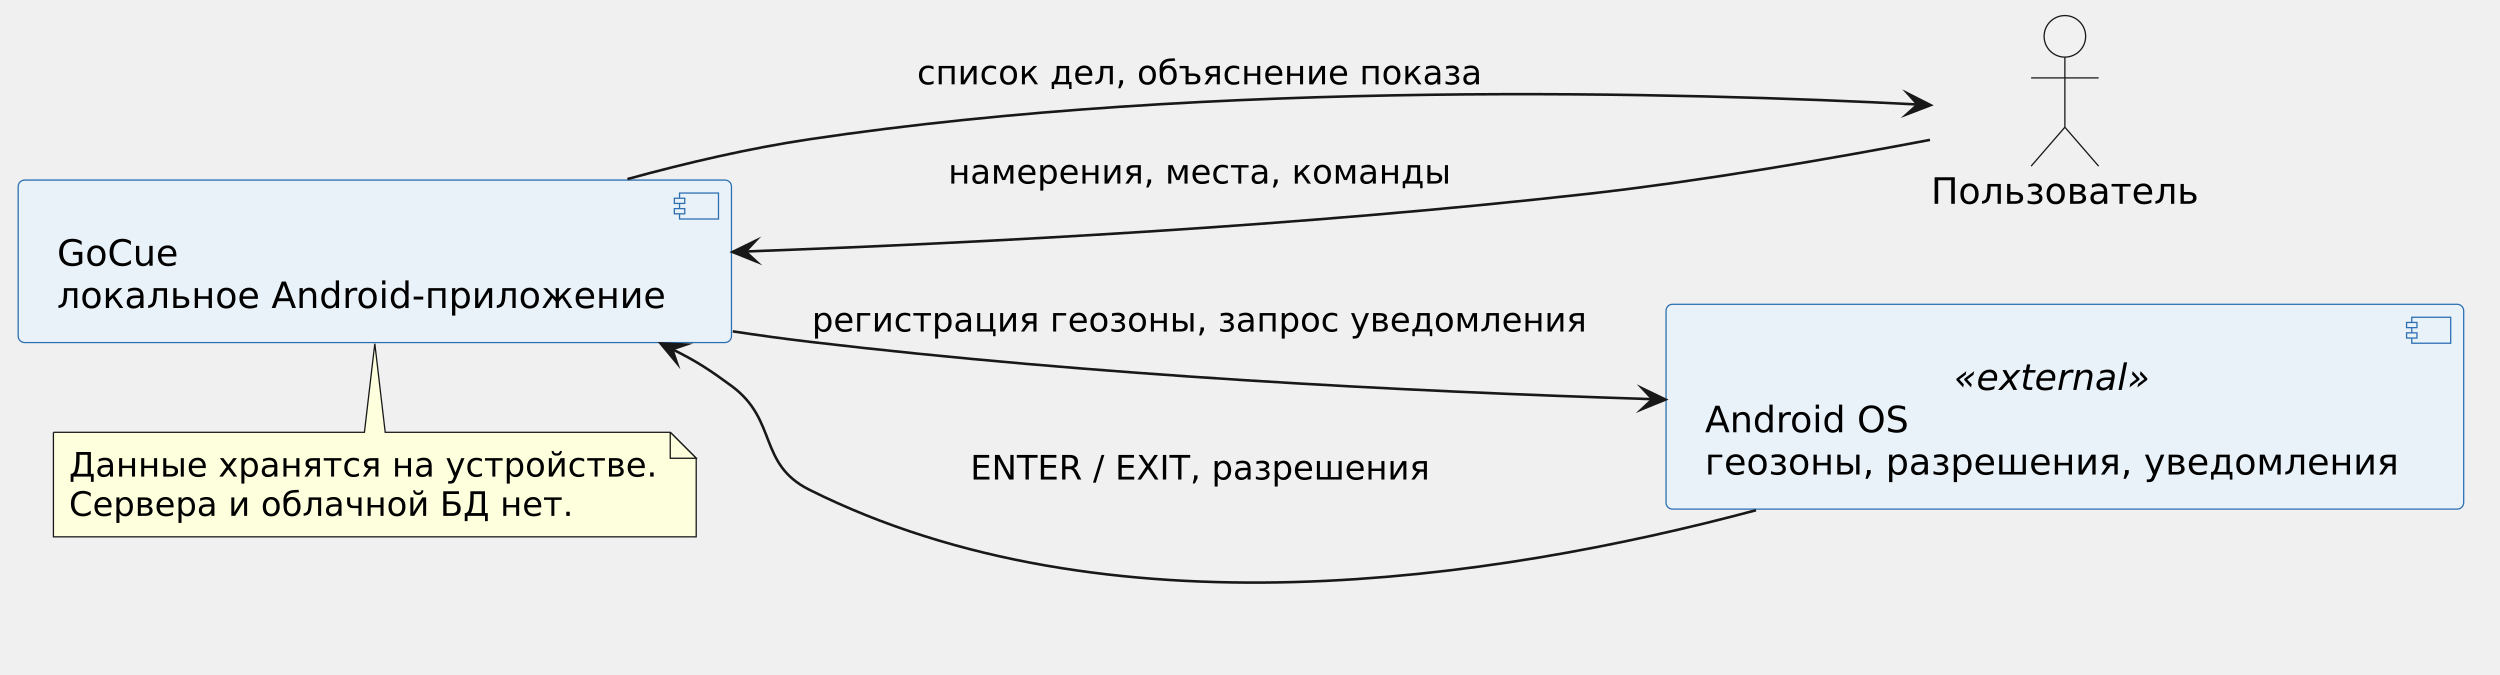
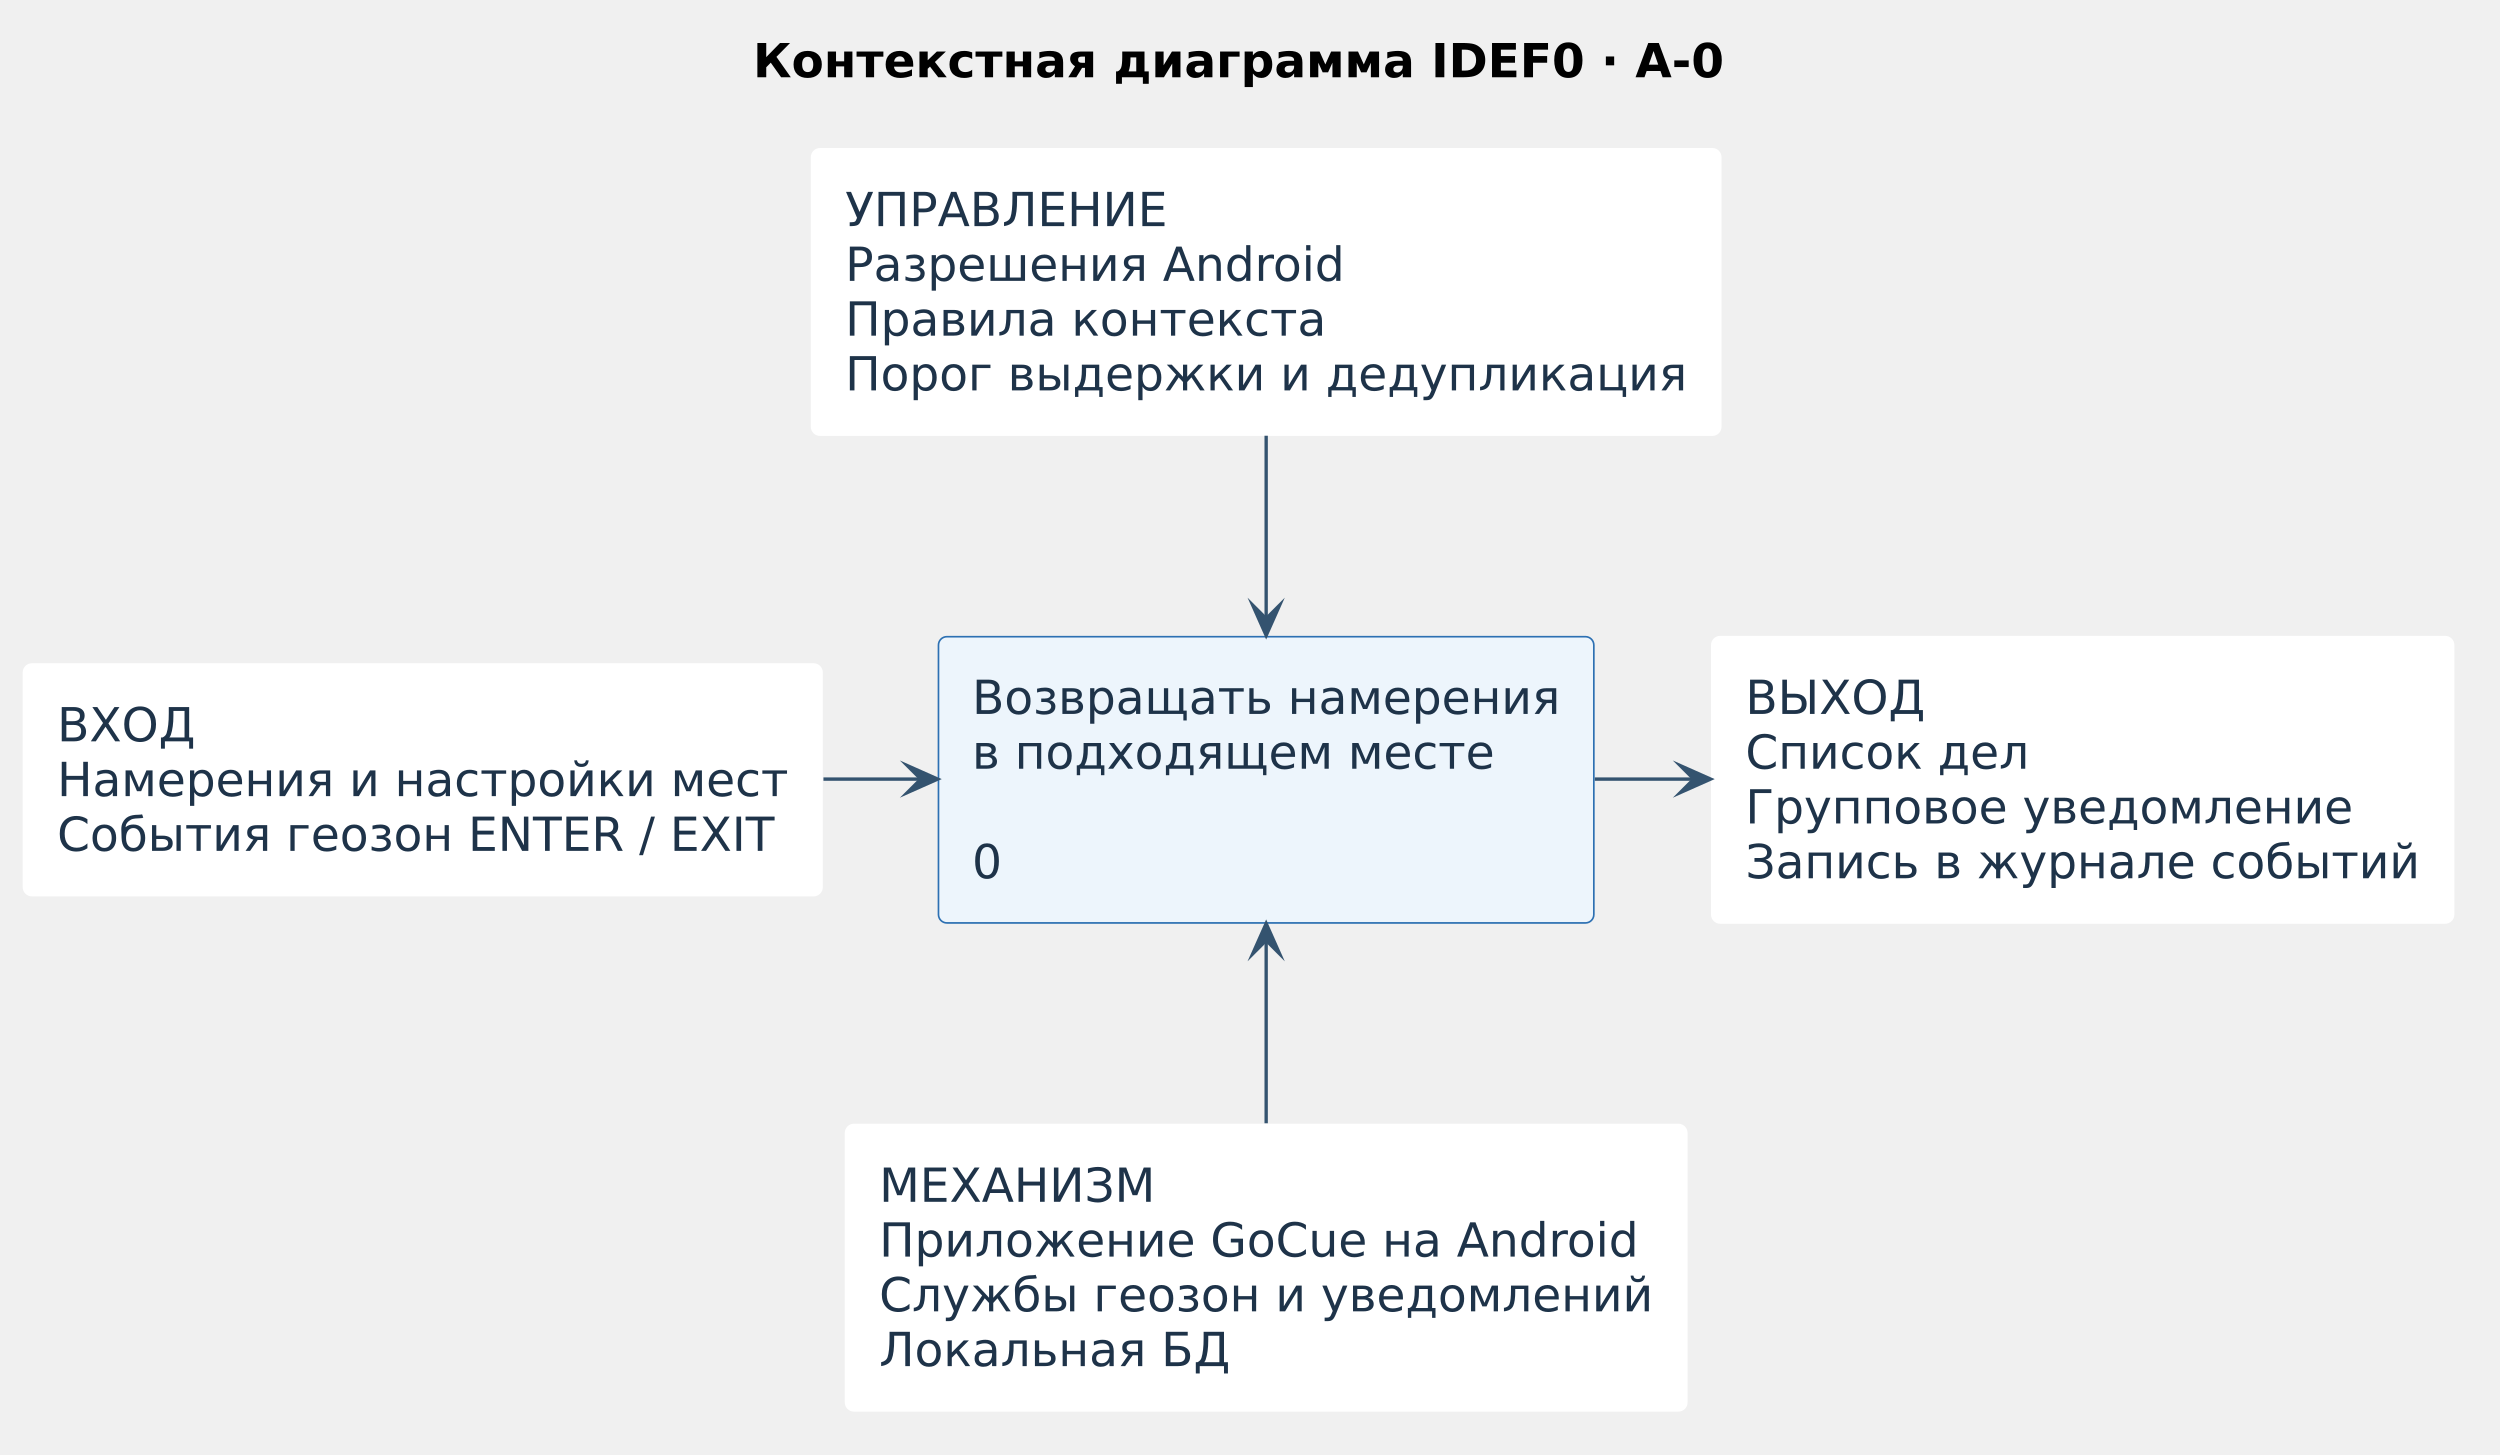
- <svg xmlns="http://www.w3.org/2000/svg" version="1.1" data-diagram-type="DESCRIPTION" style="width:963px;height:260px;background:#FFFFFF;" width="963px" height="260px" viewBox="0 0 963 260" zoomAndPan="magnify" preserveAspectRatio="none" contentStyleType="text/css">
+ <svg xmlns="http://www.w3.org/2000/svg" version="1.1" data-diagram-type="DESCRIPTION" style="width:744px;height:433px;background:#FFFFFF;" width="744px" height="433px" viewBox="0 0 744 433" zoomAndPan="magnify" preserveAspectRatio="none" contentStyleType="text/css">
  <defs />
  <g font-family="sans-serif" lengthAdjust="spacing">
-     <g class="entity" data-qualified-name="User" id="ent0001" data-source-line="11">
-       <ellipse cx="795.39" cy="14" rx="8" ry="8" fill="#F1F1F1" style="stroke:#181818;stroke-width:0.5;" />
-       <path d="M795.39,22 L795.39,49 M782.39,30 L808.39,30 M795.39,49 L782.39,64 M795.39,49 L808.39,64" style="stroke:#181818;stroke-width:0.5;" fill="none" />
-       <text x="743.84" y="78.495" fill="#000" font-size="14" textLength="103.1" font-family="'DejaVu Sans'">Пользователь</text>
+     <g class="title" data-source-line="1">
+       <text x="224.115" y="22.995" fill="#000" font-size="14" textLength="288.948" font-weight="700" font-family="DejaVu Sans">Контекстная диаграмма IDEF0 · A-0</text>
    </g>
-     <g class="entity" data-qualified-name="App" id="ent0002" data-source-line="12">
-       <rect x="7" y="69.36" width="274.76" height="62.594" fill="#EAF2F9" style="stroke:#2D70B2;stroke-width:0.5;" rx="2.5" ry="2.5" />
-       <rect x="261.76" y="74.36" width="15" height="10" fill="#EAF2F9" style="stroke:#2D70B2;stroke-width:0.5;" />
-       <rect x="259.76" y="76.36" width="4" height="2" fill="#EAF2F9" style="stroke:#2D70B2;stroke-width:0.5;" />
-       <rect x="259.76" y="80.36" width="4" height="2" fill="#EAF2F9" style="stroke:#2D70B2;stroke-width:0.5;" />
-       <text x="22" y="102.355" fill="#000" font-size="14" textLength="46.676" font-family="'DejaVu Sans'">GoCue</text>
-       <text x="22" y="118.652" fill="#000" font-size="14" textLength="234.76" font-family="'DejaVu Sans'">локальное Android-приложение</text>
+     <g class="entity" data-qualified-name="C" id="ent0001" data-source-line="12">
+       <rect x="241.54" y="44.297" width="270.544" height="85.188" fill="#FFF" style="stroke:#FFF;stroke-width:0.5;" rx="2.5" ry="2.5" />
+       <text x="251.54" y="67.292" fill="#1E3349" font-size="14" textLength="95.901" font-family="DejaVu Sans">УПРАВЛЕНИЕ</text>
+       <text x="251.54" y="83.589" fill="#1E3349" font-size="14" textLength="148.948" font-family="DejaVu Sans">Разрешения Android</text>
+       <text x="251.54" y="99.886" fill="#1E3349" font-size="14" textLength="143.151" font-family="DejaVu Sans">Правила контекста</text>
+       <text x="251.54" y="116.183" fill="#1E3349" font-size="14" textLength="250.544" font-family="DejaVu Sans">Порог выдержки и дедупликация</text>
    </g>
-     <g class="entity" data-qualified-name="OS" id="ent0003" data-source-line="13">
-       <rect x="641.76" y="117.21" width="307.251" height="78.891" fill="#EAF2F9" style="stroke:#2D70B2;stroke-width:0.5;" rx="2.5" ry="2.5" />
-       <rect x="929.011" y="122.21" width="15" height="10" fill="#EAF2F9" style="stroke:#2D70B2;stroke-width:0.5;" />
-       <rect x="927.011" y="124.21" width="4" height="2" fill="#EAF2F9" style="stroke:#2D70B2;stroke-width:0.5;" />
-       <rect x="927.011" y="128.21" width="4" height="2" fill="#EAF2F9" style="stroke:#2D70B2;stroke-width:0.5;" />
-       <text x="752.696" y="150.205" fill="#000" font-size="14" textLength="75.38" font-style="italic" font-family="'DejaVu Sans'">«external»</text>
-       <text x="656.76" y="166.502" fill="#000" font-size="14" textLength="78.791" font-family="'DejaVu Sans'">Android OS</text>
-       <text x="656.76" y="182.799" fill="#000" font-size="14" textLength="267.251" font-family="'DejaVu Sans'">геозоны, разрешения, уведомления</text>
+     <g class="entity" data-qualified-name="I" id="ent0002" data-source-line="13">
+       <rect x="7" y="197.627" width="237.622" height="68.891" fill="#FFF" style="stroke:#FFF;stroke-width:0.5;" rx="2.5" ry="2.5" />
+       <text x="17" y="220.622" fill="#1E3349" font-size="14" textLength="41.152" font-family="DejaVu Sans">ВХОД</text>
+       <text x="17" y="236.919" fill="#1E3349" font-size="14" textLength="217.622" font-family="DejaVu Sans">Намерения и настройки мест</text>
+       <text x="17" y="253.216" fill="#1E3349" font-size="14" textLength="213.479" font-family="DejaVu Sans">События геозон ENTER / EXIT</text>
    </g>
-     <g class="entity" data-qualified-name="GMN8" id="ent0009" data-source-line="21">
-       <path d="M20.58,166.52 L20.58,206.786 A0,0 0 0 0 20.58,206.786 L268.179,206.786 A0,0 0 0 0 268.179,206.786 L268.179,176.52 L258.179,166.52 L148.38,166.52 L144.38,132.38 L140.38,166.52 L20.58,166.52 A0,0 0 0 0 20.58,166.52" style="stroke:#181818;stroke-width:0.5;" fill="#FEFFDD" />
-       <path d="M258.179,166.52 L258.179,176.52 L268.179,176.52 L258.179,166.52" style="stroke:#181818;stroke-width:0.5;" fill="#FEFFDD" />
-       <text x="26.58" y="183.587" fill="#000" font-size="13" textLength="226.599" font-family="'DejaVu Sans'">Данные хранятся на устройстве.</text>
-       <text x="26.58" y="198.72" fill="#000" font-size="13" textLength="194.289" font-family="'DejaVu Sans'">Сервера и облачной БД нет.</text>
+     <g class="entity" data-qualified-name="A0" id="ent0003" data-source-line="14">
+       <rect x="279.29" y="189.477" width="195.034" height="85.188" fill="#EDF5FC" style="stroke:#2D70B2;stroke-width:0.5;" rx="2.5" ry="2.5" />
+       <text x="289.29" y="212.472" fill="#1E3349" font-size="14" textLength="175.034" font-family="DejaVu Sans">Возвращать намерения</text>
+       <text x="289.29" y="228.769" fill="#1E3349" font-size="14" textLength="155.504" font-family="DejaVu Sans">в подходящем месте</text>
+       <text x="289.29" y="245.066" fill="#1E3349" font-size="14" font-family="DejaVu Sans"> </text>
+       <text x="289.29" y="261.363" fill="#1E3349" font-size="14" font-family="DejaVu Sans">0</text>
    </g>
-     <g class="link" data-entity-1="ent0001" data-entity-2="ent0002" id="lnk4" data-source-line="15" data-link-type="dependency">
-       <path d="M743.43,53.88 C706.92,60.83 656.5,69.62 611.76,74.65 C501.25,87.07 380.317,93.467 287.187,96.887" style="stroke:#181818;stroke-width:1;" fill="none" id="User-to-App" />
-       <polygon points="282.19,97.07,291.331,100.737,287.187,96.887,291.037,92.742,282.19,97.07" fill="#181818" style="stroke:#181818;stroke-width:1;stroke-linejoin:miter;stroke-miterlimit:10;" />
-       <text x="365.26" y="70.717" fill="#000" font-size="13" textLength="193.642" font-family="'DejaVu Sans'">намерения, места, команды</text>
+     <g class="entity" data-qualified-name="O" id="ent0004" data-source-line="15">
+       <rect x="509.44" y="189.477" width="220.737" height="85.188" fill="#FFF" style="stroke:#FFF;stroke-width:0.5;" rx="2.5" ry="2.5" />
+       <text x="519.44" y="212.472" fill="#1E3349" font-size="14" textLength="53.505" font-family="DejaVu Sans">ВЫХОД</text>
+       <text x="519.44" y="228.769" fill="#1E3349" font-size="14" textLength="84.438" font-family="DejaVu Sans">Список дел</text>
+       <text x="519.44" y="245.066" fill="#1E3349" font-size="14" textLength="180.845" font-family="DejaVu Sans">Групповое уведомление</text>
+       <text x="519.44" y="261.363" fill="#1E3349" font-size="14" textLength="200.737" font-family="DejaVu Sans">Запись в журнале событий</text>
    </g>
-     <g class="link" data-entity-1="ent0002" data-entity-2="ent0001" id="lnk5" data-source-line="16" data-link-type="dependency">
-       <path d="M241.69,68.97 C264.43,62.74 288.75,57.08 311.76,53.65 C467.8,30.39 650.337,35.672 738.667,40.242" style="stroke:#181818;stroke-width:1;" fill="none" id="App-to-User" />
-       <polygon points="743.66,40.5,734.879,36.04,738.667,40.242,734.465,44.03,743.66,40.5" fill="#181818" style="stroke:#181818;stroke-width:1;stroke-linejoin:miter;stroke-miterlimit:10;" />
-       <text x="353.26" y="32.497" fill="#000" font-size="13" textLength="217.591" font-family="'DejaVu Sans'">список дел, объяснение показа</text>
+     <g class="entity" data-qualified-name="M" id="ent0005" data-source-line="16">
+       <rect x="251.65" y="334.667" width="250.323" height="85.188" fill="#FFF" style="stroke:#FFF;stroke-width:0.5;" rx="2.5" ry="2.5" />
+       <text x="261.65" y="357.662" fill="#1E3349" font-size="14" textLength="82.147" font-family="DejaVu Sans">МЕХАНИЗМ</text>
+       <text x="261.65" y="373.959" fill="#1E3349" font-size="14" textLength="226.311" font-family="DejaVu Sans">Приложение GoCue на Android</text>
+       <text x="261.65" y="390.256" fill="#1E3349" font-size="14" textLength="230.323" font-family="DejaVu Sans">Службы геозон и уведомлений</text>
+       <text x="261.65" y="406.553" fill="#1E3349" font-size="14" textLength="104.474" font-family="DejaVu Sans">Локальная БД</text>
    </g>
-     <g class="link" data-entity-1="ent0003" data-entity-2="ent0002" id="lnk6" data-source-line="17" data-link-type="dependency">
-       <path d="M676.42,196.54 C574.42,223.79 425.83,245.69 311.76,188.65 C291.88,178.72 299.68,161.8 281.76,148.65 C273.36,142.49 268.58,139.291 258.96,134.521" style="stroke:#181818;stroke-width:1;" fill="none" id="OS-to-App" />
-       <polygon points="254.48,132.3,260.766,139.882,258.96,134.521,264.32,132.714,254.48,132.3" fill="#181818" style="stroke:#181818;stroke-width:1;stroke-linejoin:miter;stroke-miterlimit:10;" />
-       <text x="373.76" y="184.717" fill="#000" font-size="13" textLength="176.973" font-family="'DejaVu Sans'">ENTER / EXIT, разрешения</text>
+     <g class="link" data-entity-1="ent0001" data-entity-2="ent0003" id="lnk6" data-source-line="18" data-link-type="dependency">
+       <path d="M376.81,129.667 C376.81,148.397 376.81,165.347 376.81,184.107" style="stroke:#34536F;stroke-width:1;" fill="none" id="C-to-A0" />
+       <polygon points="376.81,189.107,380.81,180.107,376.81,184.107,372.81,180.107,376.81,189.107" fill="#34536F" style="stroke:#34536F;stroke-width:1;stroke-linejoin:miter;stroke-miterlimit:10;" />
    </g>
-     <g class="link" data-entity-1="ent0002" data-entity-2="ent0003" id="lnk7" data-source-line="18" data-link-type="dependency">
-       <path d="M282.26,127.64 C292.22,129.15 302.13,130.51 311.76,131.65 C421.64,144.68 541.382,150.763 636.522,153.753" style="stroke:#181818;stroke-width:1;" fill="none" id="App-to-OS" />
-       <polygon points="641.52,153.91,632.65,149.629,636.522,153.753,632.399,157.625,641.52,153.91" fill="#181818" style="stroke:#181818;stroke-width:1;stroke-linejoin:miter;stroke-miterlimit:10;" />
-       <text x="312.76" y="127.717" fill="#000" font-size="13" textLength="298.435" font-family="'DejaVu Sans'">регистрация геозоны, запрос уведомления</text>
+     <g class="link" data-entity-1="ent0002" data-entity-2="ent0003" id="lnk7" data-source-line="19" data-link-type="dependency">
+       <path d="M245.06,231.857 C256.45,231.857 262.9,231.857 274.04,231.857" style="stroke:#34536F;stroke-width:1;" fill="none" id="I-to-A0" />
+       <polygon points="279.04,231.857,270.04,227.857,274.04,231.857,270.04,235.857,279.04,231.857" fill="#34536F" style="stroke:#34536F;stroke-width:1;stroke-linejoin:miter;stroke-miterlimit:10;" />
+     </g>
+     <g class="link" data-entity-1="ent0003" data-entity-2="ent0004" id="lnk8" data-source-line="20" data-link-type="dependency">
+       <path d="M474.6,231.857 C485.94,231.857 492.57,231.857 504.07,231.857" style="stroke:#34536F;stroke-width:1;" fill="none" id="A0-to-O" />
+       <polygon points="509.07,231.857,500.07,227.857,504.07,231.857,500.07,235.857,509.07,231.857" fill="#34536F" style="stroke:#34536F;stroke-width:1;stroke-linejoin:miter;stroke-miterlimit:10;" />
+     </g>
+     <g class="link" data-entity-1="ent0003" data-entity-2="ent0005" id="lnk10" data-source-line="21" data-link-type="dependency">
+       <path d="M376.81,279.847 C376.81,298.587 376.81,315.537 376.81,334.287" style="stroke:#34536F;stroke-width:1;" fill="none" id="A0-backto-M" />
+       <polygon points="376.81,274.847,372.81,283.847,376.81,279.847,380.81,283.847,376.81,274.847" fill="#34536F" style="stroke:#34536F;stroke-width:1;stroke-linejoin:miter;stroke-miterlimit:10;" />
    </g>
  </g>
</svg>
